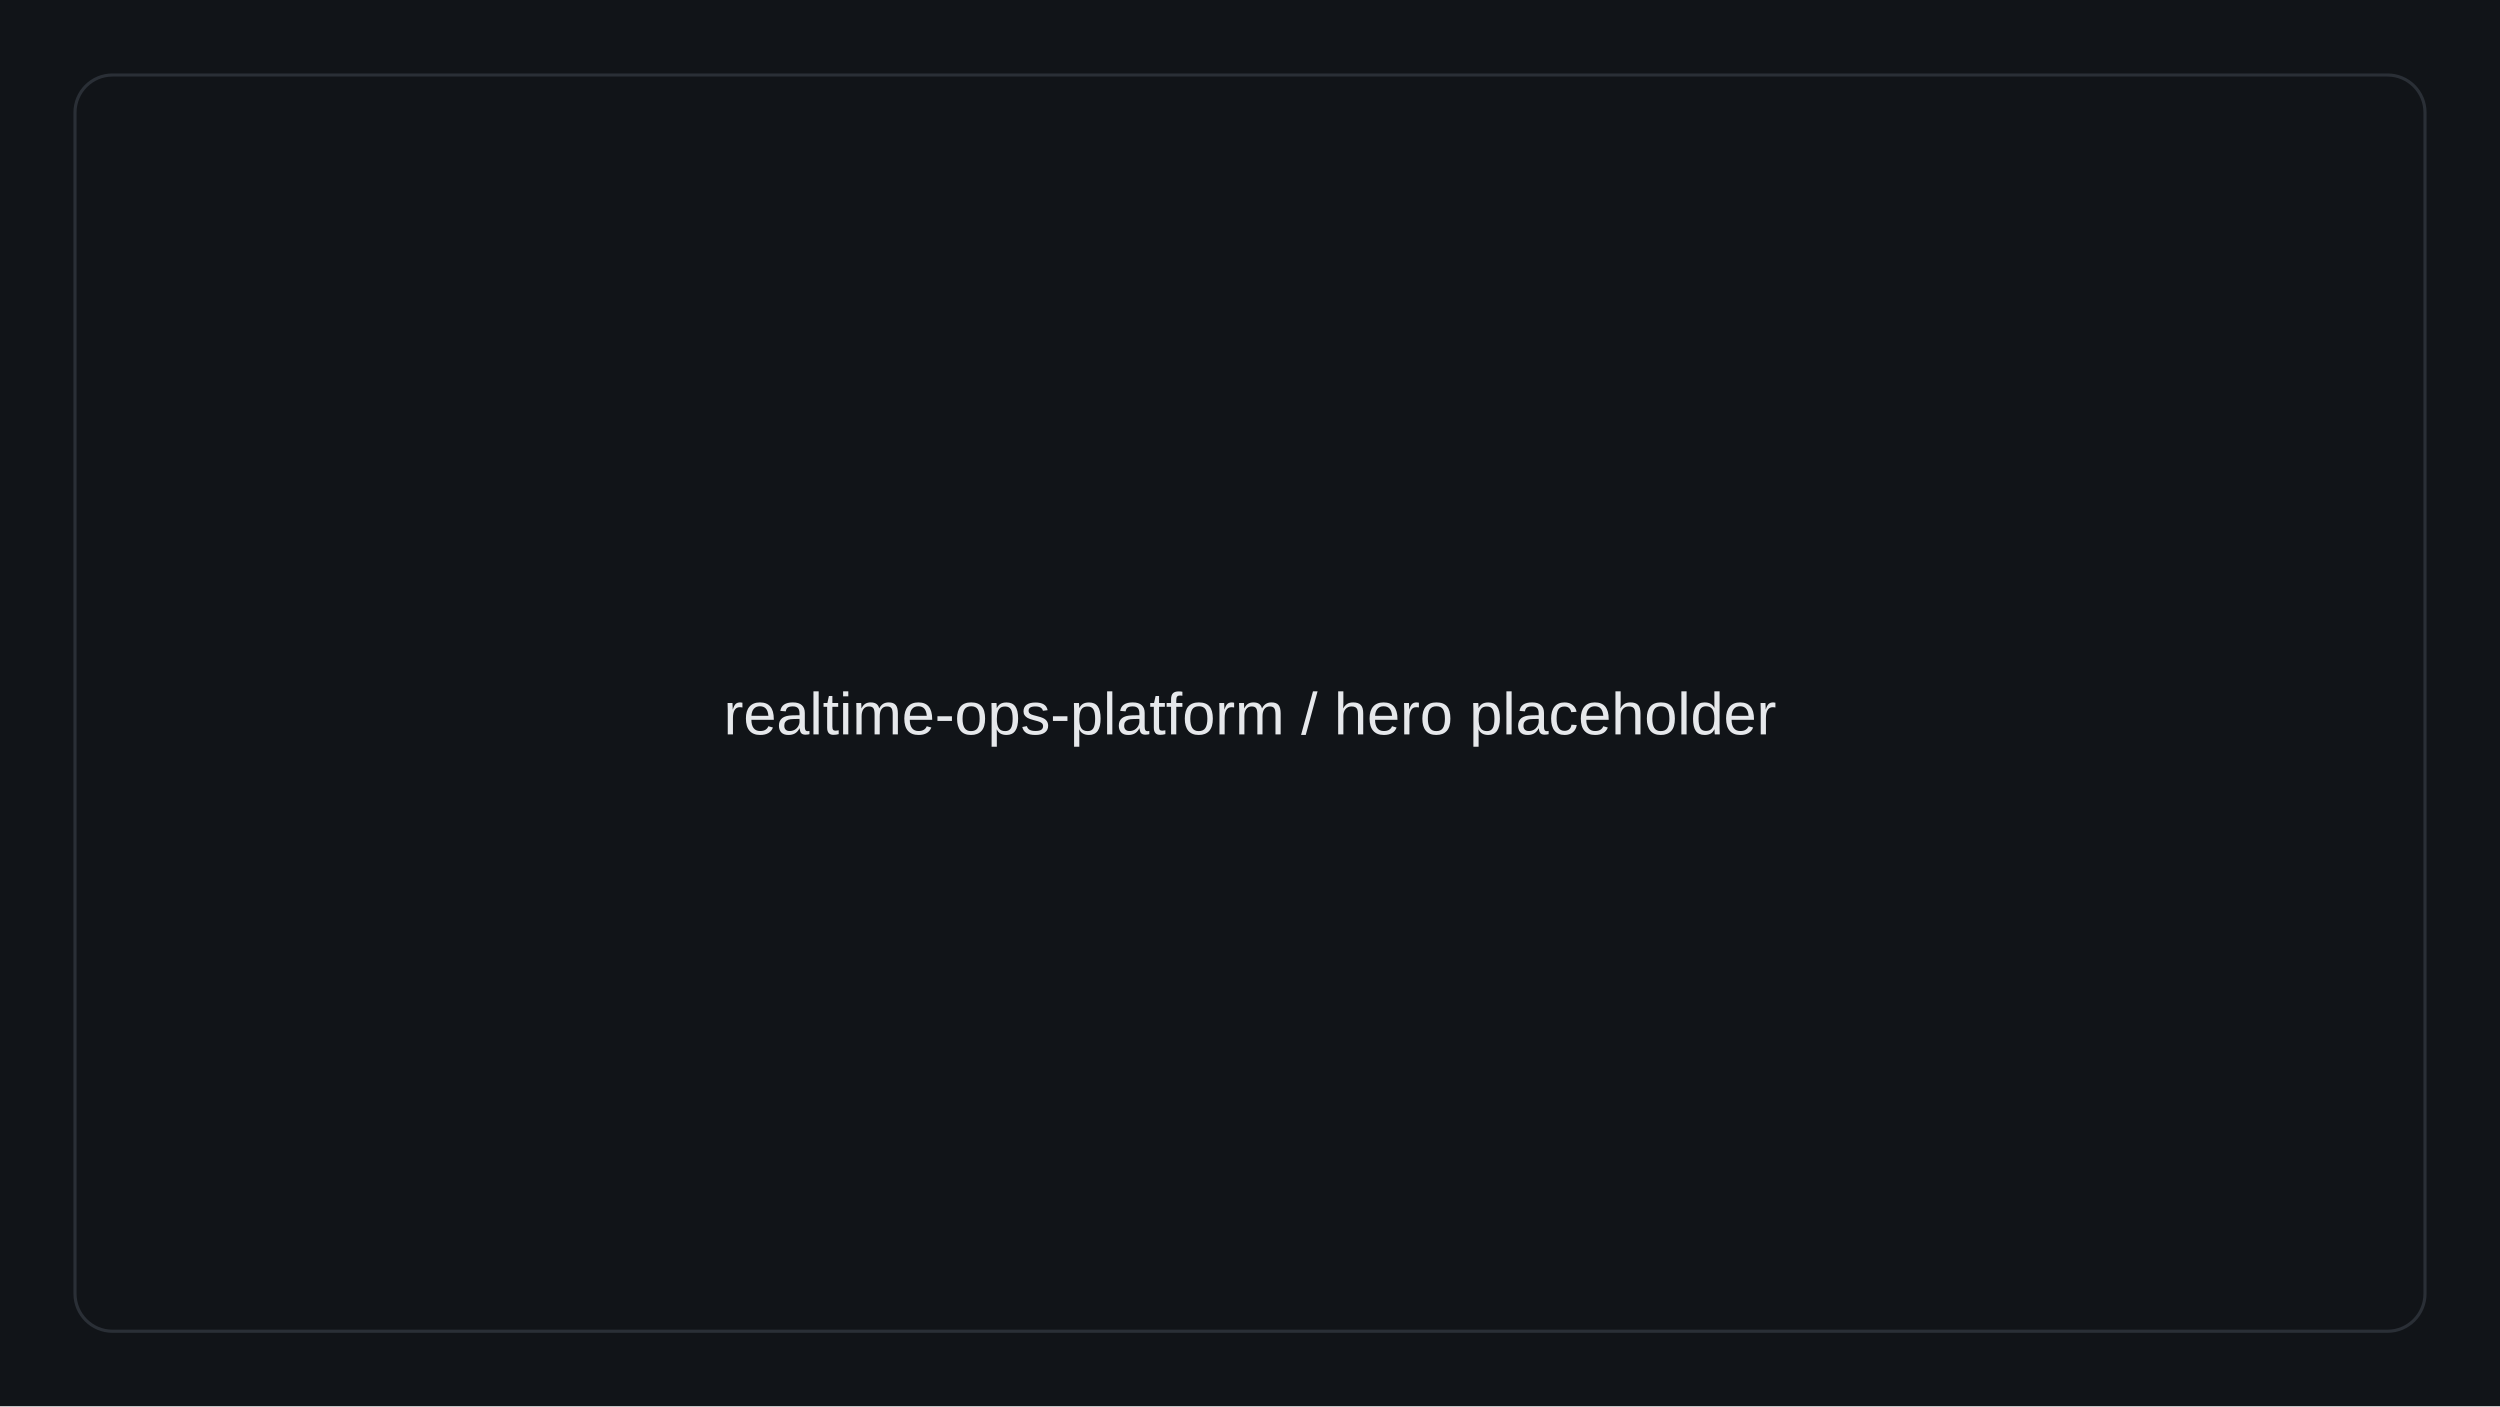
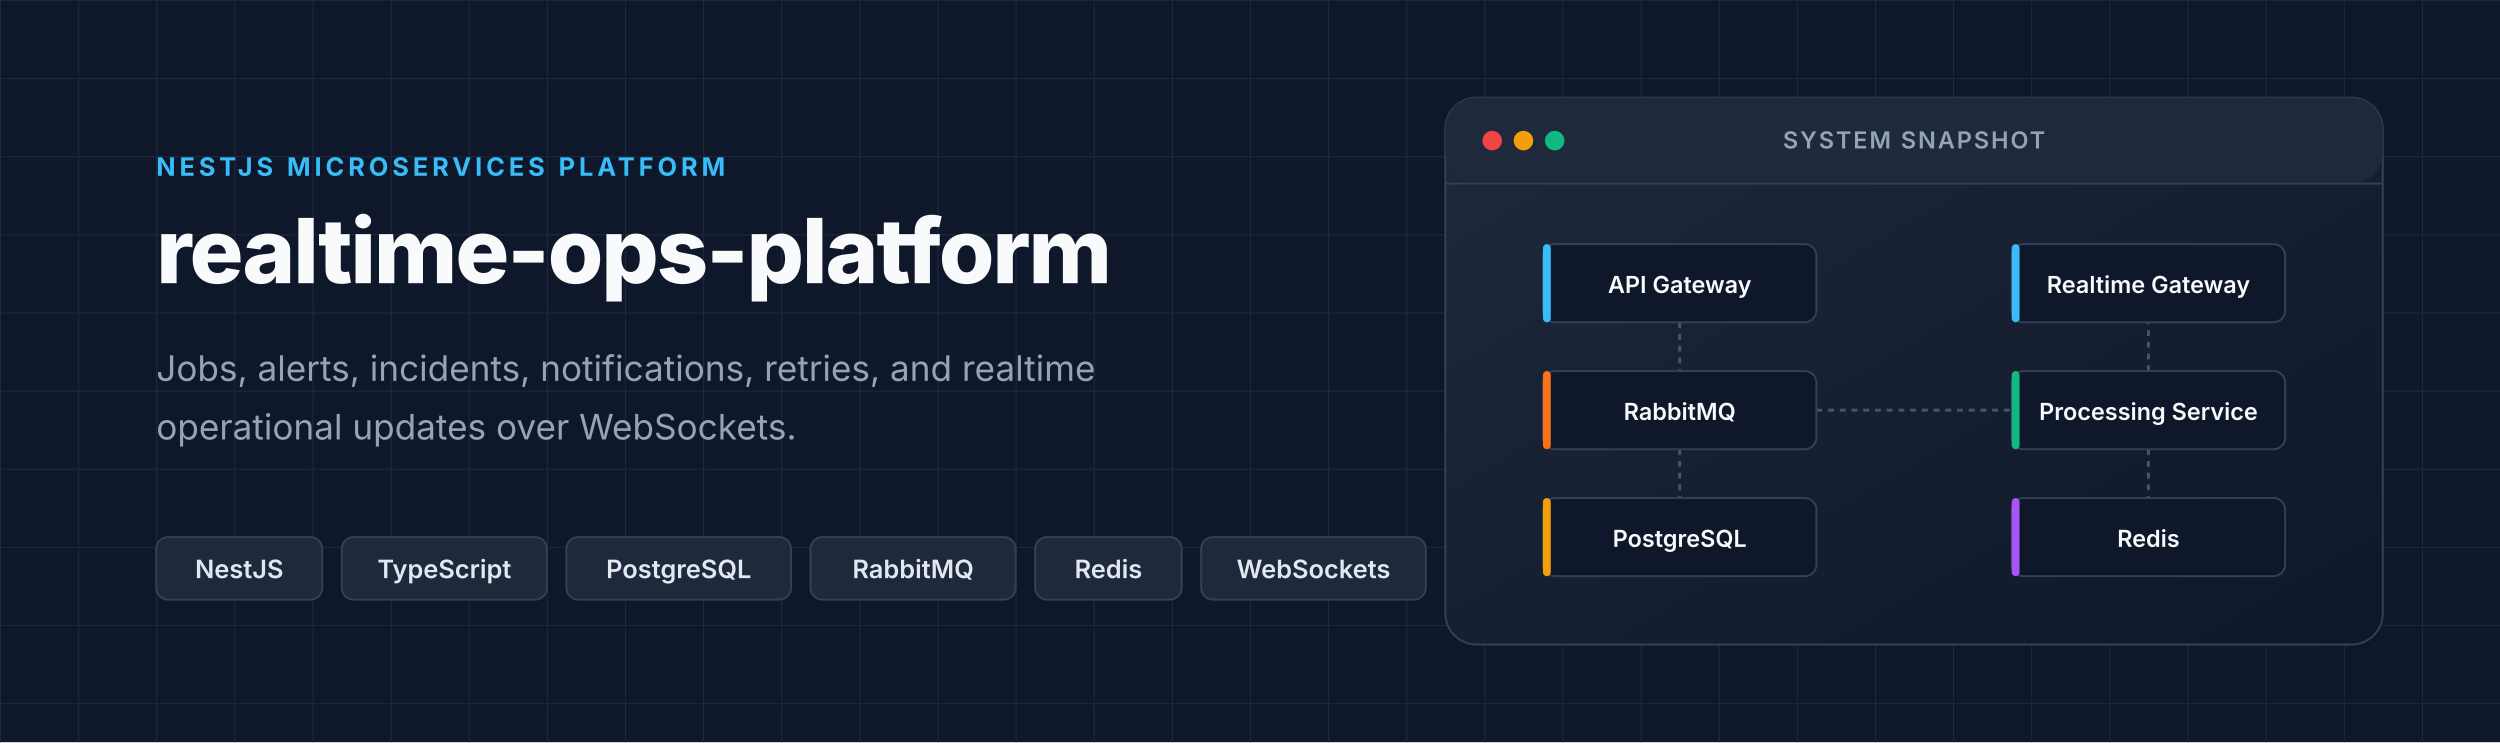
- <svg xmlns="http://www.w3.org/2000/svg" width="1600" height="900" viewBox="0 0 1600 900" role="img" aria-labelledby="title desc">
-   <rect width="1600" height="900" fill="#111418" />
-   <rect x="48" y="48" width="1504" height="804" rx="24" fill="none" stroke="#2A2F36" stroke-width="2" />
-   <text x="800" y="470" fill="#E6E8EB" font-family="Segoe UI, Arial, sans-serif" font-size="38" text-anchor="middle">
-     realtime-ops-platform / hero placeholder
-   </text>
+ <svg xmlns="http://www.w3.org/2000/svg" viewBox="0 0 1280 380" width="1280" height="380">
+   <defs>
+     <pattern id="hero-grid" width="40" height="40" patternUnits="userSpaceOnUse">
+       <path d="M 40 0 L 0 0 0 40" fill="none" stroke="#1E293B" stroke-width="1" />
+     </pattern>
+     <linearGradient id="card-grad" x1="0%" y1="0%" x2="100%" y2="100%">
+       <stop offset="0%" stop-color="#1E293B" />
+       <stop offset="100%" stop-color="#0F172A" />
+     </linearGradient>
+   </defs>
+   <rect width="1280" height="380" fill="#0F172A" />
+   <rect width="1280" height="380" fill="url(#hero-grid)" />
+   <text x="80" y="90" fill="#38BDF8" font-size="13" font-family="system-ui, -apple-system, sans-serif" font-weight="700" letter-spacing="2">NESTJS MICROSERVICES PLATFORM</text>
+   <text x="80" y="145" fill="#F8FAFC" font-size="46" font-family="system-ui, -apple-system, sans-serif" font-weight="800" letter-spacing="-1">realtime-ops-platform</text>
+   <text x="80" y="195" fill="#94A3B8" font-size="18" font-family="system-ui, -apple-system, sans-serif" font-weight="400">Jobs, alerts, incidents, notifications, retries, and realtime</text>
+   <text x="80" y="225" fill="#94A3B8" font-size="18" font-family="system-ui, -apple-system, sans-serif" font-weight="400">operational updates over WebSockets.</text>
+   <g transform="translate(80, 275)">
+     <rect x="0" y="0" width="85" height="32" fill="#1E293B" stroke="#334155" stroke-width="1" rx="6" />
+     <text x="42.5" y="21" fill="#E2E8F0" font-size="13" font-family="system-ui, -apple-system, sans-serif" font-weight="600" text-anchor="middle">NestJS</text>
+     <rect x="95" y="0" width="105" height="32" fill="#1E293B" stroke="#334155" stroke-width="1" rx="6" />
+     <text x="147.5" y="21" fill="#E2E8F0" font-size="13" font-family="system-ui, -apple-system, sans-serif" font-weight="600" text-anchor="middle">TypeScript</text>
+     <rect x="210" y="0" width="115" height="32" fill="#1E293B" stroke="#334155" stroke-width="1" rx="6" />
+     <text x="267.5" y="21" fill="#E2E8F0" font-size="13" font-family="system-ui, -apple-system, sans-serif" font-weight="600" text-anchor="middle">PostgreSQL</text>
+     <rect x="335" y="0" width="105" height="32" fill="#1E293B" stroke="#334155" stroke-width="1" rx="6" />
+     <text x="387.5" y="21" fill="#E2E8F0" font-size="13" font-family="system-ui, -apple-system, sans-serif" font-weight="600" text-anchor="middle">RabbitMQ</text>
+     <rect x="450" y="0" width="75" height="32" fill="#1E293B" stroke="#334155" stroke-width="1" rx="6" />
+     <text x="487.5" y="21" fill="#E2E8F0" font-size="13" font-family="system-ui, -apple-system, sans-serif" font-weight="600" text-anchor="middle">Redis</text>
+     <rect x="535" y="0" width="115" height="32" fill="#1E293B" stroke="#334155" stroke-width="1" rx="6" />
+     <text x="592.5" y="21" fill="#E2E8F0" font-size="13" font-family="system-ui, -apple-system, sans-serif" font-weight="600" text-anchor="middle">WebSockets</text>
+   </g>
+   <g transform="translate(740, 50)">
+     <rect x="0" y="0" width="480" height="280" fill="url(#card-grad)" stroke="#334155" stroke-width="1" rx="16" />
+     <rect x="0" y="0" width="480" height="44" fill="#1E293B" rx="16" />
+     <path d="M 0 44 L 480 44" stroke="#334155" stroke-width="1" />
+     <circle cx="24" cy="22" r="5" fill="#EF4444" />
+     <circle cx="40" cy="22" r="5" fill="#F59E0B" />
+     <circle cx="56" cy="22" r="5" fill="#10B981" />
+     <text x="240" y="26" fill="#94A3B8" font-size="12" font-family="system-ui, -apple-system, sans-serif" font-weight="600" text-anchor="middle" letter-spacing="1">SYSTEM SNAPSHOT</text>
+     <path d="M 120 115 L 120 140" stroke="#475569" stroke-width="1.5" stroke-dasharray="3,3" />
+     <path d="M 120 180 L 120 205" stroke="#475569" stroke-width="1.5" stroke-dasharray="3,3" />
+     <path d="M 190 160 L 290 160" stroke="#475569" stroke-width="1.5" stroke-dasharray="3,3" />
+     <path d="M 360 140 L 360 115" stroke="#475569" stroke-width="1.5" stroke-dasharray="3,3" />
+     <path d="M 360 180 L 360 205" stroke="#475569" stroke-width="1.5" stroke-dasharray="3,3" />
+     <g transform="translate(50, 75)">
+       <rect width="140" height="40" fill="#0F172A" stroke="#334155" stroke-width="1" rx="6" />
+       <rect width="4" height="40" fill="#38BDF8" rx="2" />
+       <text x="70" y="25" fill="#F8FAFC" font-size="12" font-family="system-ui, -apple-system, sans-serif" font-weight="600" text-anchor="middle">API Gateway</text>
+     </g>
+     <g transform="translate(50, 140)">
+       <rect width="140" height="40" fill="#0F172A" stroke="#334155" stroke-width="1" rx="6" />
+       <rect width="4" height="40" fill="#F97316" rx="2" />
+       <text x="70" y="25" fill="#F8FAFC" font-size="12" font-family="system-ui, -apple-system, sans-serif" font-weight="600" text-anchor="middle">RabbitMQ</text>
+     </g>
+     <g transform="translate(50, 205)">
+       <rect width="140" height="40" fill="#0F172A" stroke="#334155" stroke-width="1" rx="6" />
+       <rect width="4" height="40" fill="#F59E0B" rx="2" />
+       <text x="70" y="25" fill="#F8FAFC" font-size="12" font-family="system-ui, -apple-system, sans-serif" font-weight="600" text-anchor="middle">PostgreSQL</text>
+     </g>
+     <g transform="translate(290, 75)">
+       <rect width="140" height="40" fill="#0F172A" stroke="#334155" stroke-width="1" rx="6" />
+       <rect width="4" height="40" fill="#38BDF8" rx="2" />
+       <text x="70" y="25" fill="#F8FAFC" font-size="12" font-family="system-ui, -apple-system, sans-serif" font-weight="600" text-anchor="middle">Realtime Gateway</text>
+     </g>
+     <g transform="translate(290, 140)">
+       <rect width="140" height="40" fill="#0F172A" stroke="#334155" stroke-width="1" rx="6" />
+       <rect width="4" height="40" fill="#10B981" rx="2" />
+       <text x="70" y="25" fill="#F8FAFC" font-size="12" font-family="system-ui, -apple-system, sans-serif" font-weight="600" text-anchor="middle">Processing Service</text>
+     </g>
+     <g transform="translate(290, 205)">
+       <rect width="140" height="40" fill="#0F172A" stroke="#334155" stroke-width="1" rx="6" />
+       <rect width="4" height="40" fill="#A855F7" rx="2" />
+       <text x="70" y="25" fill="#F8FAFC" font-size="12" font-family="system-ui, -apple-system, sans-serif" font-weight="600" text-anchor="middle">Redis</text>
+     </g>
+   </g>
</svg>
